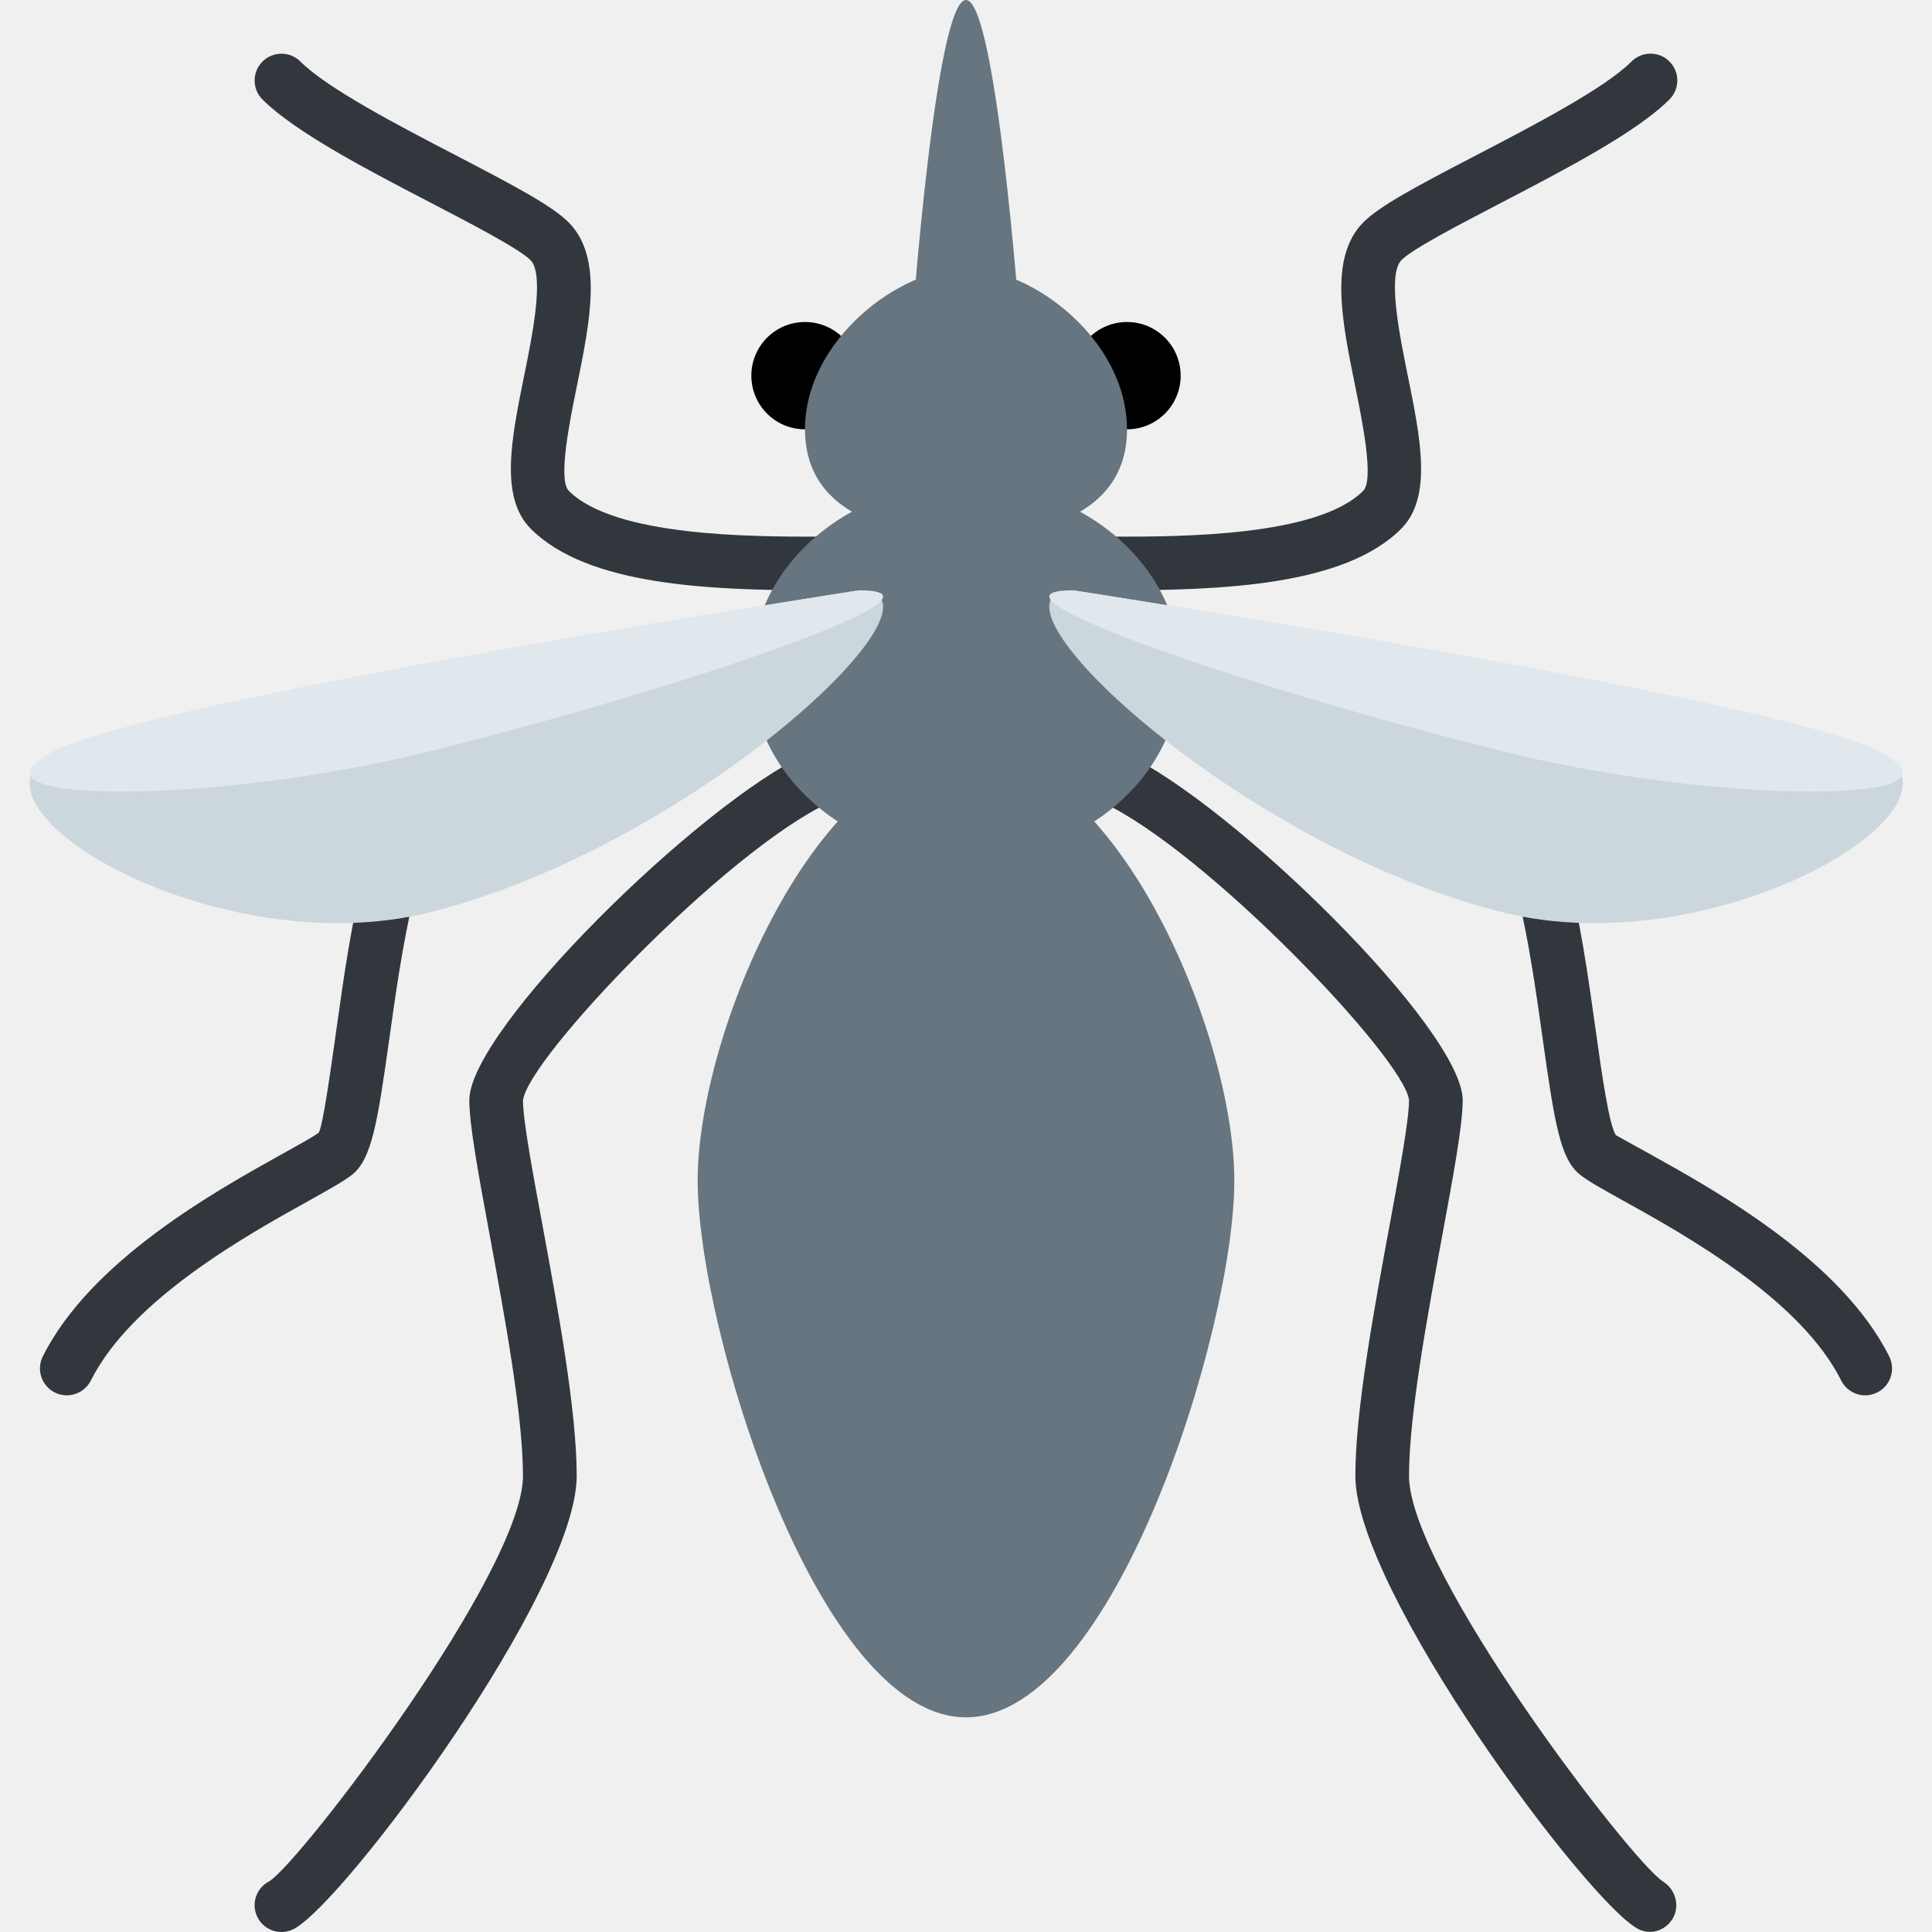
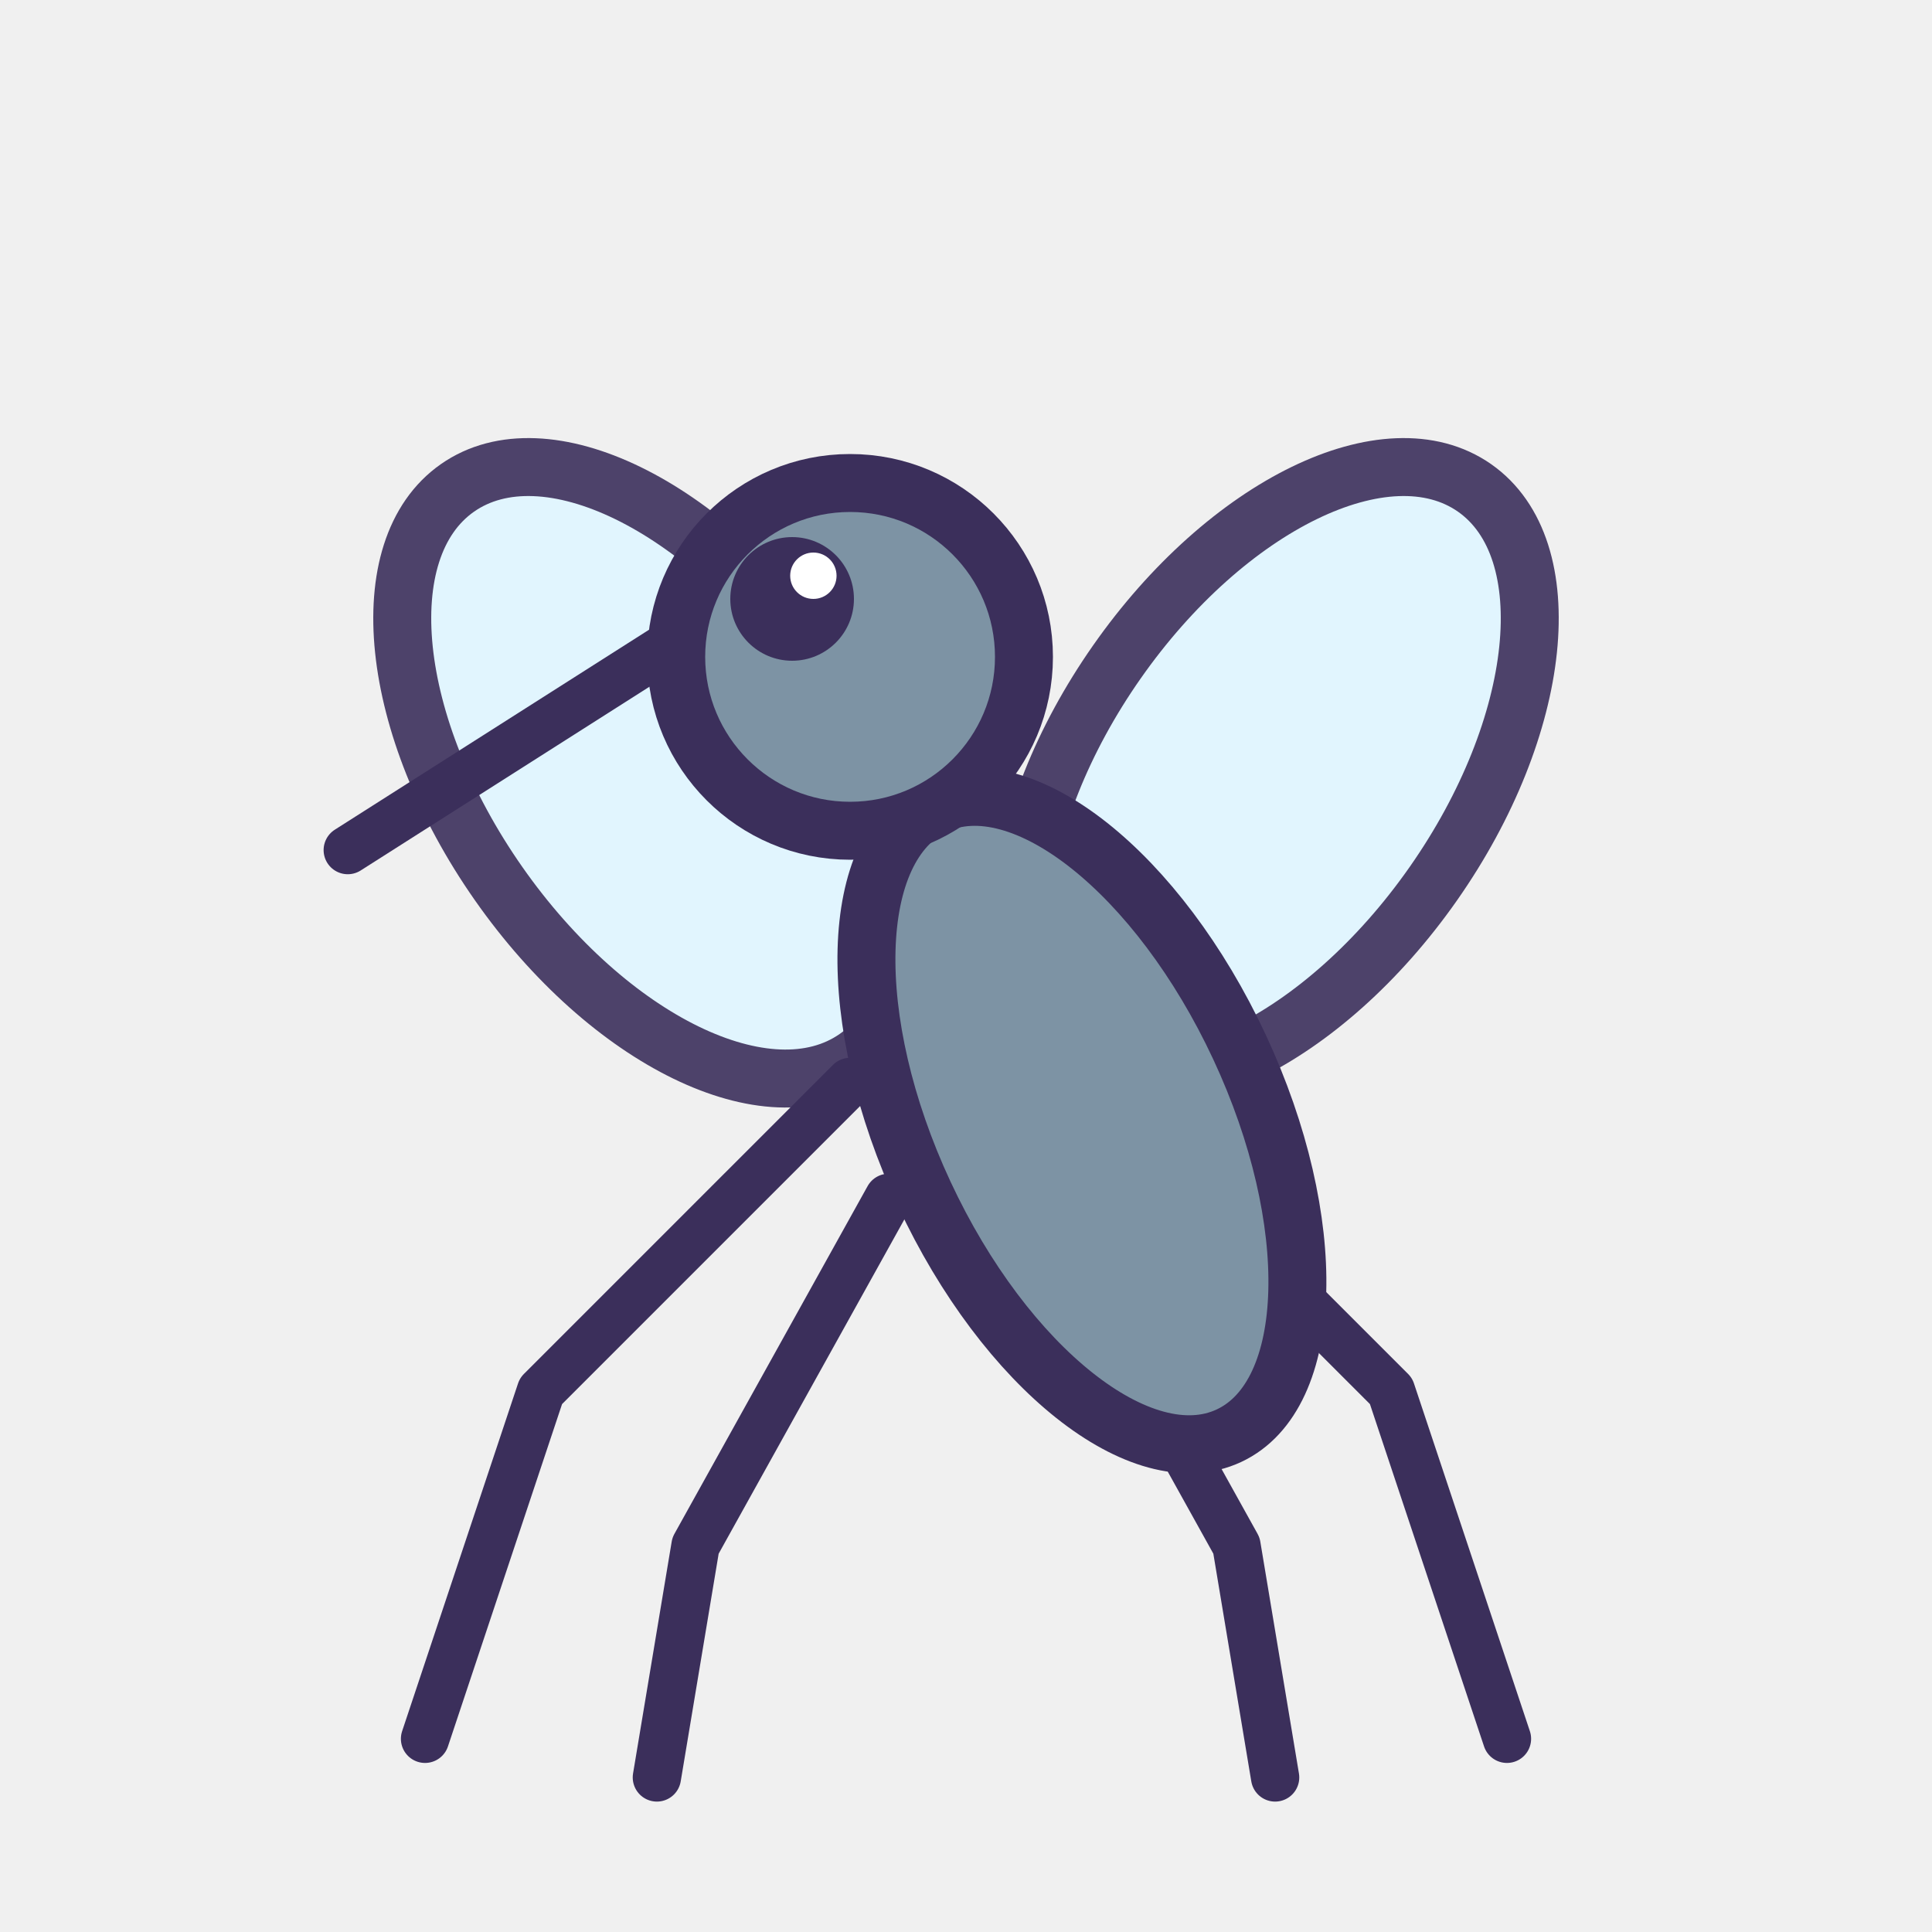
- <svg xmlns="http://www.w3.org/2000/svg" viewBox="0 0 36 36" preserveAspectRatio="xMidYMid meet">
-   <path fill="#31373D" d="M15.245 11c-2.036 0-4.296-.088-5.354-1.146-.585-.586-.361-1.687-.124-2.852.152-.75.383-1.883.12-2.153-.205-.209-1.078-.664-1.849-1.065-1.187-.617-2.533-1.317-3.147-1.93-.195-.195-.195-.512 0-.707s.512-.195.707 0c.505.505 1.833 1.195 2.901 1.75 1.108.576 1.802.945 2.104 1.254.633.649.396 1.815.145 3.05-.133.651-.354 1.74-.149 1.945.853.854 3.415.854 4.646.854.276 0 .5.224.5.5s-.224.5-.5.5zM1.244 26c-.075 0-.151-.017-.223-.053-.247-.124-.347-.424-.224-.671.896-1.791 3.218-3.082 4.465-3.775.315-.176.559-.308.679-.398.079-.15.215-1.123.325-1.904.284-2.025.605-4.32 1.685-5.103 2.917-2.117 7.71-2.092 8.188-1.499l.298.371-.36.351c-.191.17-.479.166-.666-.001-.759-.146-4.4-.206-6.873 1.588-.735.533-1.064 2.88-1.281 4.432-.226 1.608-.332 2.273-.709 2.561-.159.121-.428.271-.799.478-1.153.641-3.299 1.834-4.057 3.349-.088.172-.264.274-.448.274z" />
-   <path fill="#31373D" d="M5.245 36c-.184 0-.36-.102-.448-.276-.124-.247-.023-.547.224-.671.582-.365 4.724-5.776 4.724-7.553 0-1.126-.343-2.984-.619-4.478-.213-1.152-.381-2.062-.381-2.522 0-1.315 4.287-5.524 6.29-6.454.25-.116.548-.007.664.243.116.25.007.548-.243.664-1.926.894-5.629 4.774-5.711 5.553 0 .361.177 1.319.365 2.334.283 1.533.636 3.441.636 4.659 0 2.146-4.355 7.986-5.276 8.447-.074.037-.15.054-.225.054zm15.51-25c-.276 0-.5-.224-.5-.5s.224-.5.5-.5c1.231 0 3.793 0 4.646-.854.206-.206-.016-1.295-.148-1.946-.251-1.235-.488-2.401.144-3.05.302-.309.996-.678 2.104-1.254 1.067-.555 2.396-1.246 2.9-1.75.195-.195.512-.195.707 0s.195.512 0 .707c-.613.614-1.959 1.313-3.146 1.931-.771.401-1.645.855-1.85 1.065-.263.27-.032 1.402.12 2.152.237 1.166.462 2.267-.124 2.853C25.051 10.912 22.79 11 20.755 11zm14 15c-.183 0-.359-.102-.447-.276-.757-1.515-2.903-2.708-4.058-3.35-.371-.206-.64-.355-.798-.477-.377-.288-.483-.951-.709-2.559-.218-1.553-.546-3.9-1.282-4.434-2.471-1.793-6.112-1.734-6.873-1.587-.187.167-.474.171-.666 0-.198-.177-.228-.514-.061-.721.476-.595 5.272-.617 8.188 1.499 1.079.783 1.401 3.079 1.685 5.105.109.78.246 1.752.374 1.951.07.042.313.174.629.349 1.248.694 3.57 1.985 4.466 3.776.123.247.023.548-.224.671-.073.036-.149.053-.224.053z" />
-   <path fill="#31373D" d="M30.744 35.998c-.071 0-.144-.017-.213-.051-.922-.462-5.276-6.301-5.276-8.447 0-1.218.353-3.126.636-4.659.188-1.015.364-1.973.364-2.341-.081-.772-3.784-4.652-5.711-5.546-.25-.116-.358-.414-.242-.664.115-.251.413-.359.664-.243 2.002.929 6.289 5.138 6.289 6.454 0 .46-.168 1.37-.381 2.522-.275 1.493-.619 3.352-.619 4.478 0 1.775 4.143 7.188 4.734 7.559.227.142.316.445.186.678-.092.163-.258.26-.431.26z" />
-   <circle cx="15" cy="7" r="1" />
-   <circle cx="21" cy="7" r="1" />
-   <path fill="#66757F" d="M17 6s.438-6 1-6 1 6 1 6h-2z" />
-   <path fill="#66757F" d="M21 8c0 1.657-1.757 2-3 2s-3-.343-3-2 1.757-3 3-3 3 1.343 3 3zm2 14c0 2.761-2.239 10-5 10s-5-7.239-5-10 2.239-8 5-8 5 5.239 5 8z" />
-   <ellipse fill="#66757F" cx="18" cy="12.5" rx="4" ry="3.5" />
-   <path fill="#CCD6DD" d="M20 11s13 2 15 3-3 4-7 3c-4.947-1.237-10-6-8-6z" />
-   <path fill="#E1E8ED" d="M20 11s13 2 15 3-3 1-7 0c-4.947-1.237-10-3-8-3z" />
-   <path fill="#CCD6DD" d="M16.007 11s-13 2-15 3 3 4 7 3c4.947-1.237 10-6 8-6z" />
-   <path fill="#E1E8ED" d="M16.007 11s-13 2-15 3 3 1 7 0c4.947-1.237 10-3 8-3z" />
+ <svg xmlns="http://www.w3.org/2000/svg" viewBox="0 0 100 100" data-bare="1">
+   <ellipse cx="34" cy="40" rx="10" ry="18" fill="#DFF5FF" stroke="#3B2F5B" stroke-width="3" stroke-linejoin="round" stroke-linecap="round" transform="rotate(-35 34 40)" opacity=".9" />
+   <g transform="matrix(-1 0 0 1 100 0)">
+     <ellipse cx="34" cy="40" rx="10" ry="18" fill="#DFF5FF" stroke="#3B2F5B" stroke-width="3" stroke-linejoin="round" stroke-linecap="round" transform="rotate(-35 34 40)" opacity=".9" />
+   </g>
+   <path d="M44 56 L28 72 L22 90 M46 62 L36 80 L34 92" fill="none" stroke="#3B2F5B" stroke-width="2.5" stroke-linecap="round" stroke-linejoin="round" />
+   <g transform="matrix(-1 0 0 1 100 0)">
+     <path d="M44 56 L28 72 L22 90 M46 62 L36 80 L34 92" fill="none" stroke="#3B2F5B" stroke-width="2.5" stroke-linecap="round" stroke-linejoin="round" />
+   </g>
+   <path d="M40 30 L18 44" fill="none" stroke="#3B2F5B" stroke-width="2.5" stroke-linecap="round" stroke-linejoin="round" />
+   <ellipse cx="56" cy="58" rx="9" ry="18" fill="#7D93A4" stroke="#3B2F5B" stroke-width="3" stroke-linejoin="round" stroke-linecap="round" transform="rotate(-25 56 58)" />
+   <circle cx="44" cy="34" r="9" fill="#7D93A4" stroke="#3B2F5B" stroke-width="3" stroke-linejoin="round" stroke-linecap="round" />
+   <circle cx="41" cy="31" r="3.2" fill="#3B2F5B" />
+   <circle cx="42.1" cy="29.8" r="1.2" fill="#fff" />
</svg>
